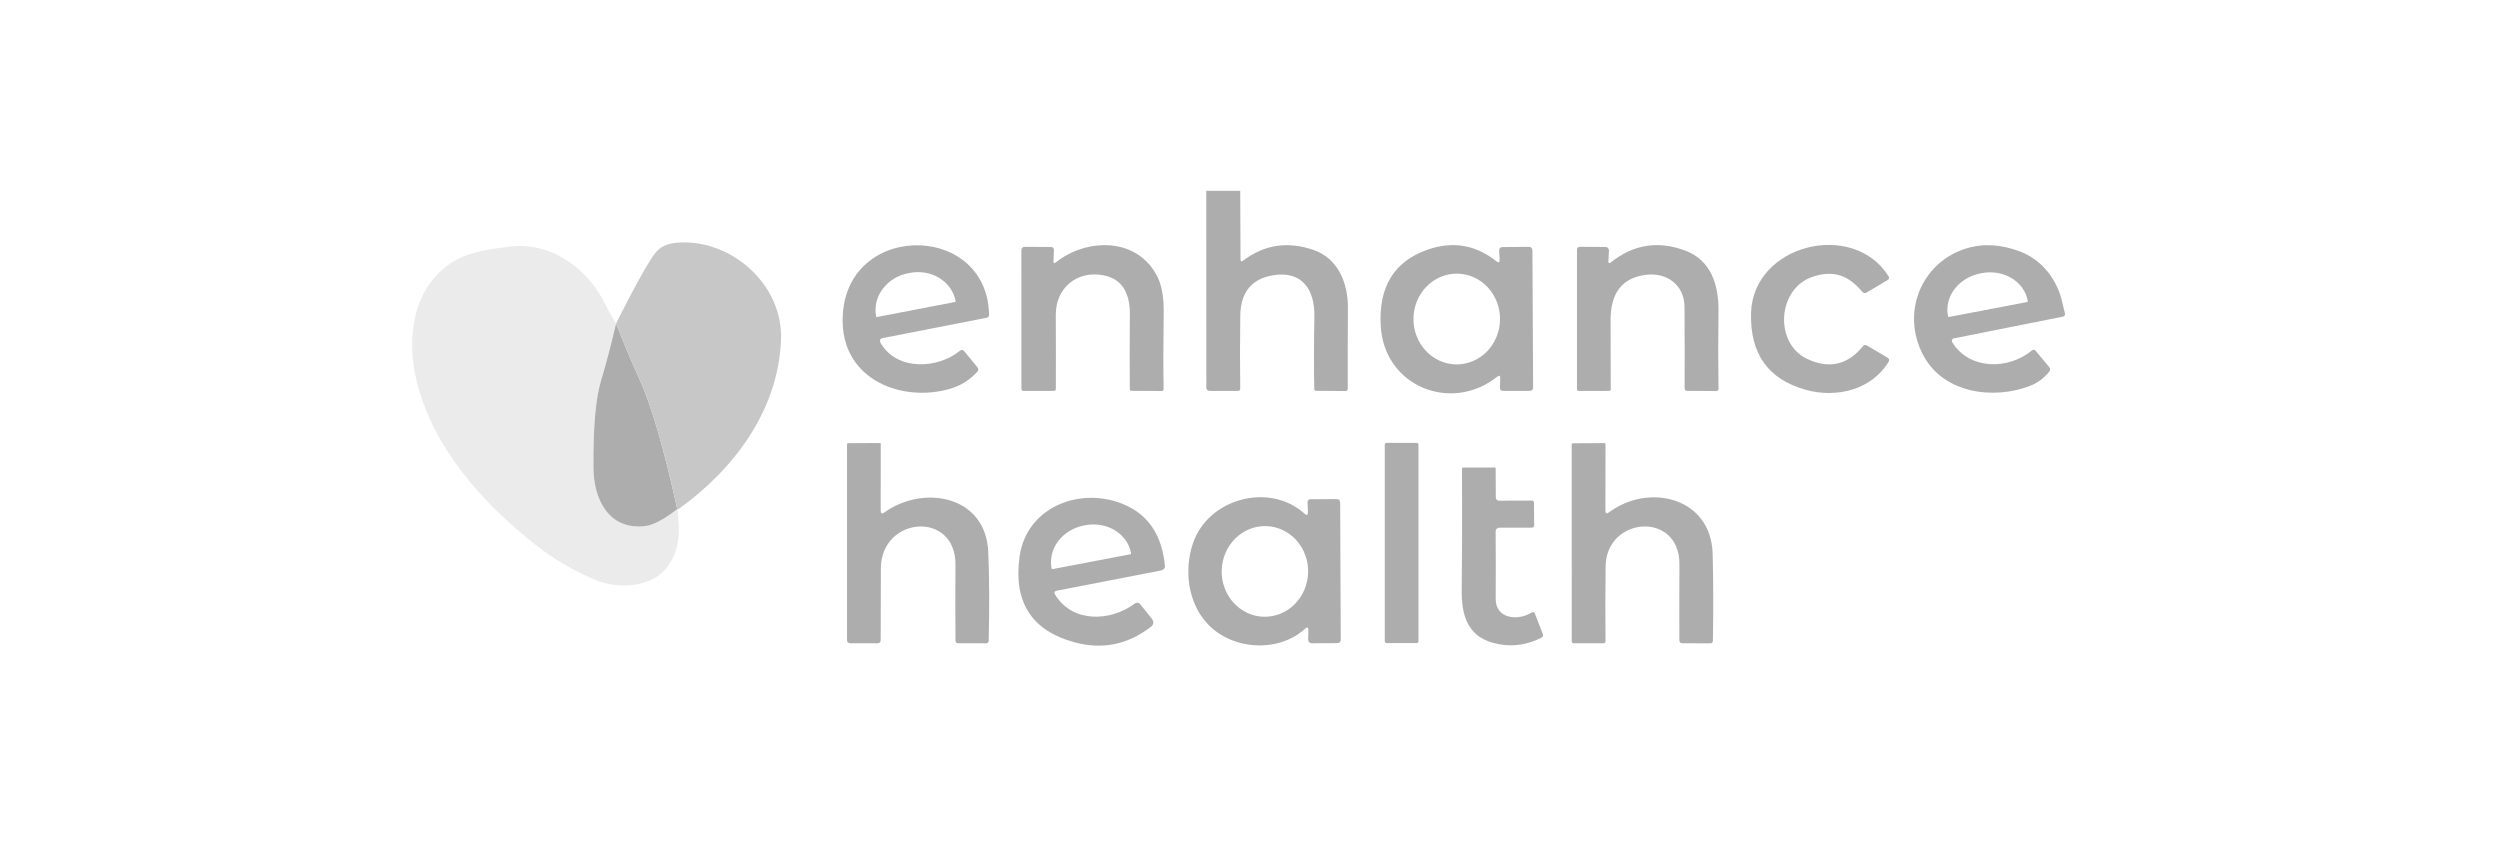
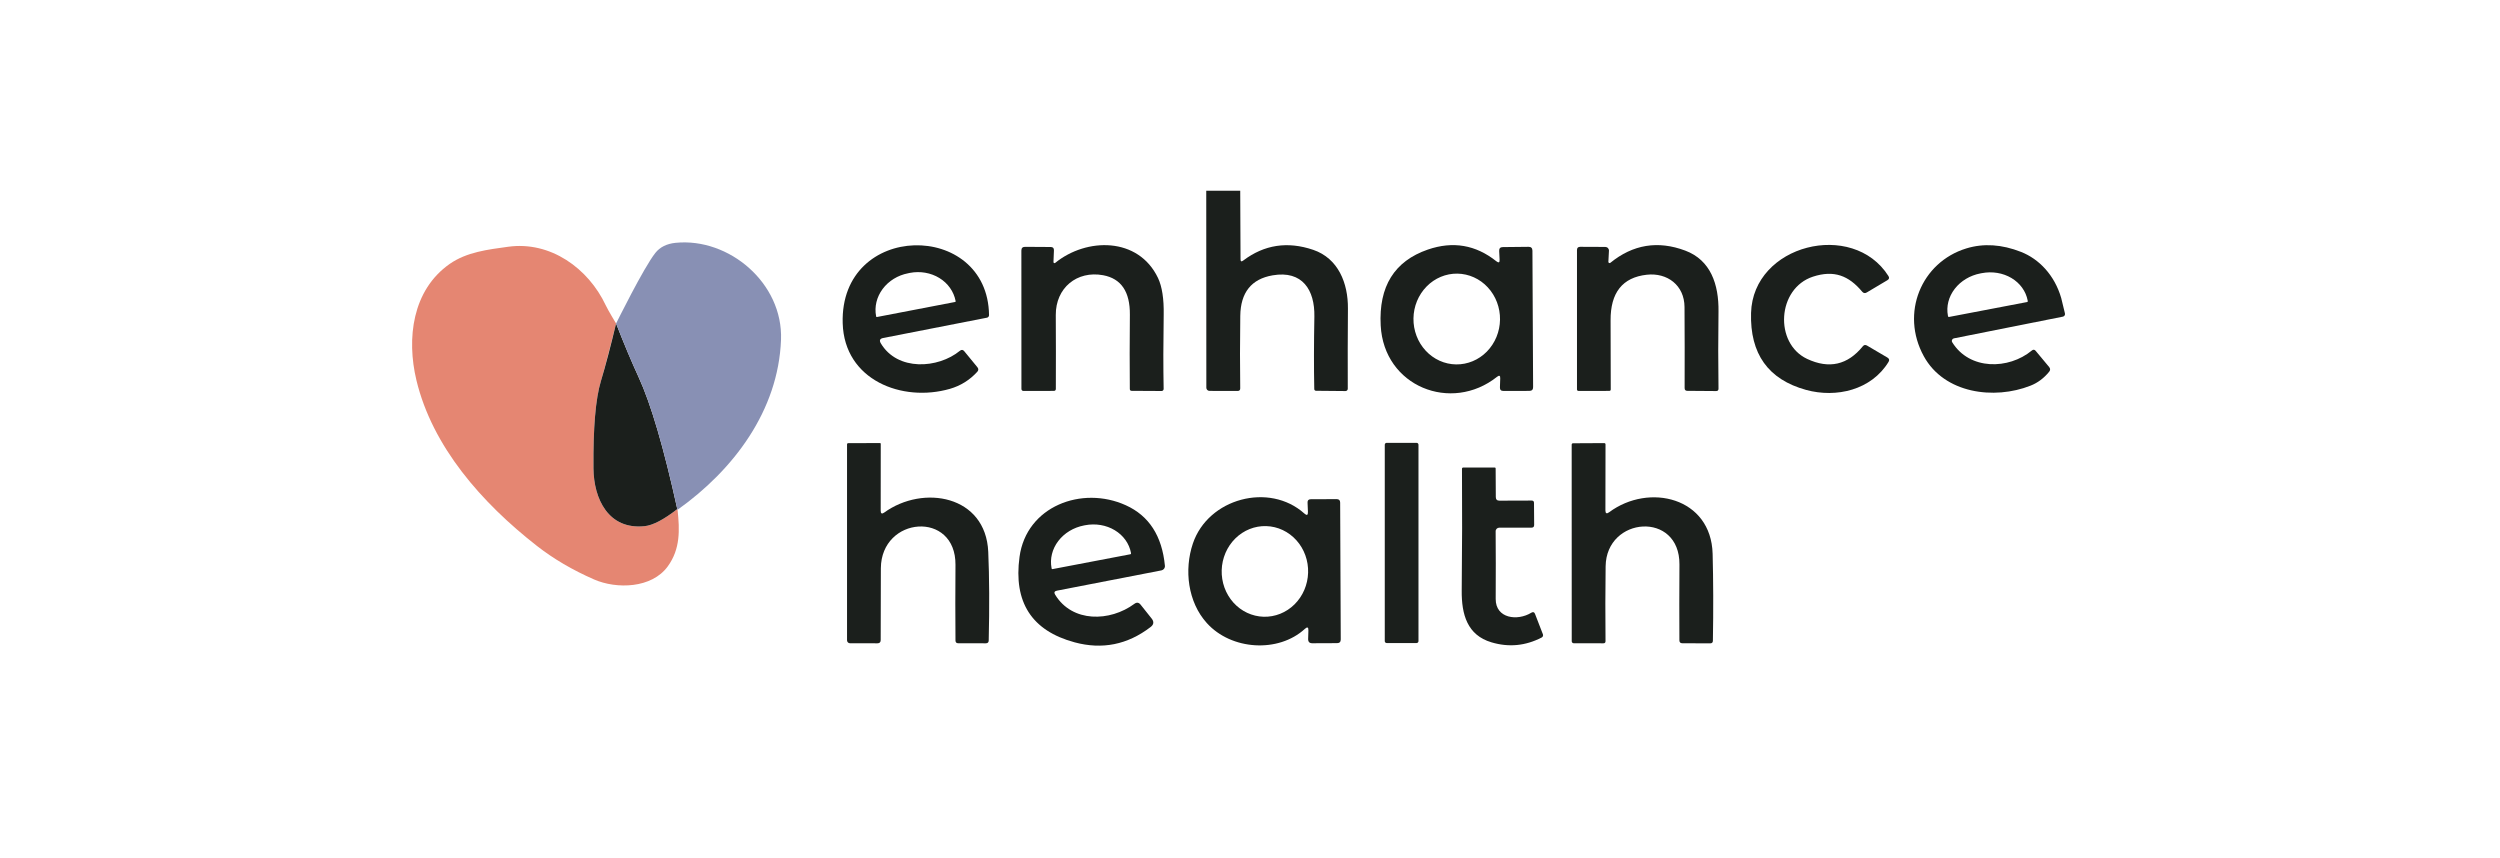
<svg xmlns="http://www.w3.org/2000/svg" width="140" height="48" viewBox="0 0 140 48" fill="none">
-   <path d="M34.501 18.117C34.501 18.117 33.913 20.468 33.654 21.331C33.355 22.325 33.214 23.956 33.234 26.223C33.249 27.945 34.075 29.674 36.096 29.466C36.563 29.417 37.174 29.097 37.928 28.508C37.934 28.521 37.939 28.534 37.943 28.546C38.067 29.685 38.099 30.745 37.398 31.713C36.498 32.956 34.53 33 33.27 32.45C32.064 31.923 30.998 31.297 30.07 30.573C26.966 28.149 24.213 25.009 23.32 21.295C22.758 18.954 23.089 16.246 25.181 14.781C26.137 14.112 27.318 13.976 28.451 13.819C30.825 13.488 32.95 15.027 33.924 17.102C34.053 17.378 34.501 18.117 34.501 18.117Z" fill="#EBEBEB" />
-   <path d="M34.501 18.117C34.947 19.261 35.365 20.256 35.755 21.103C36.45 22.608 37.174 25.076 37.928 28.508C37.174 29.097 36.563 29.417 36.096 29.466C34.075 29.674 33.249 27.945 33.234 26.223C33.214 23.956 33.354 22.325 33.654 21.331C33.913 20.468 34.195 19.397 34.501 18.117Z" fill="#AEADAD" />
-   <path d="M37.943 28.546C37.939 28.534 37.934 28.521 37.928 28.508C37.174 25.076 36.45 22.608 35.756 21.103C35.365 20.256 34.947 19.261 34.501 18.117C34.501 18.117 36.043 14.988 36.7 14.163C36.958 13.837 37.336 13.649 37.833 13.598C40.822 13.299 43.856 15.853 43.738 19.028C43.587 22.997 41.077 26.32 37.943 28.546Z" fill="#C7C7C7" />
-   <path d="M69.453 10.683L69.47 14.521C69.47 14.643 69.52 14.667 69.618 14.592C70.794 13.702 72.101 13.502 73.54 13.991C74.942 14.468 75.496 15.853 75.484 17.282C75.472 18.802 75.469 20.298 75.475 21.772C75.475 21.789 75.472 21.805 75.465 21.821C75.459 21.836 75.45 21.85 75.438 21.862C75.426 21.874 75.412 21.883 75.397 21.889C75.381 21.896 75.365 21.899 75.348 21.899L73.696 21.884C73.671 21.884 73.647 21.875 73.628 21.857C73.61 21.839 73.6 21.815 73.599 21.79C73.575 20.592 73.577 19.237 73.605 17.723C73.631 16.241 72.936 15.134 71.27 15.418C70.078 15.623 69.473 16.38 69.456 17.688C69.436 19.16 69.435 20.512 69.453 21.745C69.454 21.844 69.407 21.893 69.311 21.893L67.733 21.89C67.686 21.89 67.641 21.872 67.608 21.839C67.574 21.806 67.555 21.762 67.555 21.716L67.55 10.683H69.453Z" fill="#AEADAD" />
-   <path d="M49.325 19.224C50.254 20.793 52.53 20.647 53.755 19.644C53.844 19.571 53.925 19.579 53.998 19.668L54.732 20.562C54.805 20.65 54.803 20.737 54.726 20.822C54.304 21.284 53.794 21.601 53.196 21.775C50.527 22.544 47.283 21.293 47.191 18.102C47.023 12.39 55.321 12.328 55.386 17.646C55.387 17.681 55.375 17.715 55.353 17.741C55.332 17.768 55.301 17.786 55.268 17.791L49.458 18.928C49.275 18.963 49.23 19.062 49.325 19.224ZM49.106 17.753L53.489 16.91C53.498 16.907 53.506 16.902 53.511 16.894C53.516 16.887 53.517 16.877 53.516 16.868L53.513 16.85C53.462 16.589 53.356 16.342 53.2 16.122C53.045 15.901 52.842 15.713 52.604 15.568C52.367 15.422 52.098 15.322 51.815 15.273C51.532 15.224 51.239 15.227 50.953 15.282L50.855 15.303C50.278 15.414 49.765 15.73 49.429 16.181C49.092 16.632 48.96 17.182 49.062 17.709L49.065 17.726C49.067 17.735 49.072 17.743 49.08 17.748C49.088 17.753 49.097 17.755 49.106 17.753Z" fill="#AEADAD" />
-   <path d="M58.994 14.672C58.993 14.684 58.995 14.695 59.001 14.706C59.006 14.716 59.015 14.725 59.026 14.73C59.036 14.735 59.048 14.738 59.06 14.736C59.071 14.735 59.082 14.73 59.091 14.722C60.84 13.299 63.747 13.257 64.848 15.566C65.076 16.047 65.183 16.735 65.167 17.628C65.142 19.173 65.141 20.556 65.164 21.777C65.165 21.793 65.162 21.808 65.156 21.823C65.151 21.837 65.142 21.85 65.132 21.861C65.121 21.872 65.108 21.881 65.094 21.887C65.079 21.893 65.064 21.896 65.049 21.896L63.377 21.887C63.308 21.887 63.272 21.852 63.27 21.784C63.258 20.497 63.259 19.11 63.273 17.622C63.285 16.336 62.785 15.599 61.773 15.412C60.311 15.142 59.115 16.119 59.124 17.64C59.132 19.017 59.133 20.395 59.127 21.775C59.127 21.852 59.088 21.89 59.011 21.89L57.31 21.893C57.295 21.893 57.281 21.89 57.268 21.885C57.255 21.879 57.242 21.871 57.232 21.861C57.222 21.851 57.214 21.839 57.209 21.825C57.203 21.812 57.2 21.798 57.2 21.784L57.197 14.03C57.197 13.892 57.266 13.822 57.404 13.822L58.84 13.831C58.966 13.831 59.026 13.895 59.02 14.024L58.994 14.672Z" fill="#AEADAD" />
-   <path d="M83.978 14.539L83.954 14.056C83.946 13.91 84.015 13.837 84.161 13.837L85.597 13.822C85.741 13.82 85.814 13.892 85.816 14.036L85.854 21.677C85.856 21.819 85.785 21.89 85.641 21.89L84.191 21.893C84.055 21.893 83.99 21.826 83.996 21.692L84.013 21.189C84.019 21.031 83.96 21.001 83.836 21.1C81.27 23.142 77.496 21.645 77.319 18.226C77.204 16.04 78.085 14.624 79.959 13.976C81.362 13.493 82.64 13.711 83.794 14.63C83.927 14.735 83.988 14.704 83.978 14.539ZM81.542 20.407C82.185 20.416 82.805 20.157 83.266 19.687C83.728 19.216 83.992 18.573 84.001 17.899C84.006 17.565 83.948 17.234 83.83 16.924C83.713 16.614 83.538 16.331 83.317 16.092C83.095 15.852 82.83 15.662 82.538 15.53C82.246 15.398 81.931 15.328 81.613 15.323C80.97 15.314 80.35 15.573 79.889 16.044C79.428 16.514 79.163 17.157 79.154 17.831C79.149 18.165 79.207 18.497 79.325 18.807C79.442 19.117 79.617 19.399 79.839 19.639C80.061 19.878 80.325 20.069 80.617 20.201C80.91 20.333 81.224 20.403 81.542 20.407Z" fill="#AEADAD" />
-   <path d="M90.069 14.663C90.068 14.676 90.071 14.689 90.078 14.7C90.084 14.711 90.094 14.72 90.105 14.726C90.117 14.732 90.13 14.734 90.143 14.733C90.156 14.732 90.168 14.727 90.178 14.719C91.445 13.689 92.843 13.46 94.372 14.033C95.798 14.565 96.257 15.927 96.236 17.448C96.216 18.922 96.216 20.36 96.236 21.763C96.238 21.854 96.194 21.899 96.103 21.899L94.49 21.887C94.389 21.887 94.339 21.836 94.339 21.733C94.345 20.242 94.343 18.728 94.333 17.193C94.327 15.974 93.365 15.258 92.22 15.385C90.859 15.535 90.183 16.388 90.193 17.945C90.201 19.218 90.204 20.504 90.202 21.804C90.202 21.861 90.173 21.89 90.116 21.89L88.405 21.893C88.342 21.893 88.311 21.861 88.311 21.798V14C88.311 13.882 88.371 13.822 88.491 13.822L89.9 13.828C89.927 13.829 89.955 13.835 89.98 13.846C90.005 13.857 90.028 13.873 90.047 13.893C90.065 13.912 90.08 13.936 90.089 13.961C90.099 13.987 90.103 14.014 90.101 14.041L90.069 14.663Z" fill="#AEADAD" />
-   <path d="M104.283 16.335C103.528 15.433 102.703 15.11 101.528 15.492C99.512 16.152 99.349 19.227 101.196 20.097C102.427 20.675 103.468 20.44 104.318 19.393C104.384 19.312 104.461 19.298 104.552 19.351L105.695 20.023C105.799 20.084 105.82 20.166 105.757 20.269C104.798 21.837 102.839 22.302 101.137 21.834C99.02 21.25 97.994 19.814 98.059 17.525C98.166 13.693 103.756 12.307 105.751 15.456C105.814 15.553 105.795 15.631 105.695 15.69L104.54 16.377C104.442 16.436 104.356 16.422 104.283 16.335Z" fill="#AEADAD" />
-   <path d="M115.428 16.69L115.637 17.552C115.657 17.634 115.605 17.715 115.522 17.732L109.418 18.948C109.395 18.953 109.374 18.963 109.356 18.977C109.338 18.992 109.324 19.011 109.315 19.032C109.306 19.053 109.301 19.076 109.303 19.099C109.304 19.122 109.311 19.144 109.323 19.164C110.294 20.741 112.487 20.703 113.783 19.629C113.862 19.564 113.934 19.57 113.999 19.649L114.751 20.552C114.824 20.641 114.825 20.729 114.754 20.816C114.46 21.178 114.111 21.439 113.709 21.597C111.676 22.402 108.876 22.041 107.731 19.945C106.414 17.542 107.586 14.686 110.116 13.911C111.077 13.617 112.097 13.682 113.176 14.106C114.179 14.499 115.054 15.399 115.428 16.69ZM109.148 17.749L113.514 16.915C113.52 16.914 113.527 16.911 113.532 16.908C113.538 16.904 113.543 16.9 113.547 16.894C113.551 16.889 113.553 16.882 113.555 16.876C113.556 16.869 113.556 16.862 113.555 16.856L113.549 16.826C113.45 16.309 113.124 15.857 112.643 15.57C112.161 15.283 111.565 15.185 110.983 15.296L110.903 15.311C110.322 15.422 109.804 15.733 109.463 16.177C109.121 16.621 108.985 17.161 109.083 17.678L109.089 17.708C109.09 17.715 109.093 17.721 109.096 17.727C109.1 17.733 109.105 17.737 109.11 17.741C109.116 17.745 109.122 17.748 109.128 17.749C109.135 17.751 109.142 17.751 109.148 17.749Z" fill="#AEADAD" />
-   <path d="M49.517 28.703C51.699 27.123 55.206 27.735 55.342 30.905C55.403 32.326 55.412 33.98 55.368 35.868C55.366 35.973 55.312 36.025 55.206 36.025L53.661 36.022C53.56 36.022 53.509 35.972 53.507 35.871C53.495 34.51 53.495 33.098 53.507 31.636C53.533 28.573 49.346 28.904 49.328 31.826C49.32 33.248 49.317 34.586 49.319 35.839C49.321 35.963 49.26 36.025 49.136 36.025L47.597 36.022C47.553 36.022 47.512 36.005 47.481 35.974C47.451 35.943 47.434 35.9 47.434 35.856V24.889C47.434 24.843 47.458 24.819 47.505 24.817L49.281 24.811C49.308 24.811 49.322 24.825 49.322 24.853L49.319 28.6C49.319 28.763 49.385 28.798 49.517 28.703Z" fill="#AEADAD" />
-   <path d="M79.329 24.799H77.653C77.595 24.799 77.547 24.847 77.547 24.906V35.903C77.547 35.962 77.595 36.01 77.653 36.01H79.329C79.387 36.01 79.435 35.962 79.435 35.903V24.906C79.435 24.847 79.387 24.799 79.329 24.799Z" fill="#AEADAD" />
-   <path d="M90.113 28.685C92.35 27.025 95.825 27.859 95.908 31.014C95.947 32.52 95.952 34.141 95.922 35.88C95.922 35.978 95.872 36.028 95.772 36.028L94.209 36.022C94.1 36.022 94.046 35.967 94.046 35.859C94.038 34.569 94.039 33.153 94.049 31.612C94.07 28.602 89.95 28.916 89.915 31.713C89.897 33.064 89.895 34.462 89.909 35.906C89.909 35.985 89.869 36.025 89.79 36.025L88.127 36.022C88.113 36.022 88.099 36.019 88.085 36.013C88.072 36.008 88.06 36 88.05 35.989C88.04 35.979 88.031 35.967 88.026 35.954C88.02 35.941 88.018 35.926 88.018 35.912L88.015 24.906C88.015 24.851 88.042 24.823 88.097 24.823L89.832 24.814C89.883 24.814 89.909 24.84 89.909 24.891L89.903 28.581C89.903 28.755 89.973 28.79 90.113 28.685Z" fill="#AEADAD" />
-   <path d="M83.969 28.037L85.774 28.031C85.859 28.031 85.902 28.074 85.904 28.159L85.913 29.399C85.913 29.499 85.863 29.55 85.762 29.55H83.96C83.933 29.55 83.906 29.555 83.881 29.565C83.856 29.576 83.834 29.591 83.814 29.61C83.796 29.629 83.781 29.651 83.77 29.676C83.76 29.701 83.755 29.727 83.756 29.754C83.766 30.916 83.767 32.179 83.759 33.542C83.753 34.637 84.978 34.791 85.756 34.311C85.853 34.252 85.921 34.275 85.961 34.38L86.402 35.519C86.415 35.552 86.415 35.589 86.403 35.622C86.391 35.656 86.368 35.683 86.337 35.699C85.431 36.169 84.494 36.26 83.525 35.972C82.164 35.569 81.844 34.406 81.856 33.074C81.881 30.721 81.886 28.449 81.871 26.259C81.871 26.207 81.897 26.182 81.951 26.182H83.706C83.739 26.182 83.756 26.198 83.756 26.232L83.765 27.833C83.765 27.969 83.833 28.037 83.969 28.037Z" fill="#AEADAD" />
-   <path d="M59.088 33.302C60.047 34.88 62.163 34.82 63.522 33.817C63.654 33.718 63.771 33.733 63.874 33.861L64.489 34.634C64.635 34.816 64.616 34.976 64.43 35.116C63.142 36.103 61.725 36.388 60.18 35.972C57.777 35.322 56.748 33.726 57.094 31.183C57.478 28.354 60.583 27.179 63.045 28.295C64.345 28.883 65.075 30.012 65.235 31.683C65.241 31.742 65.224 31.802 65.189 31.849C65.153 31.897 65.101 31.929 65.043 31.941L59.189 33.077C59.047 33.105 59.013 33.18 59.088 33.302ZM58.943 31.87L63.303 31.038C63.314 31.036 63.324 31.03 63.331 31.02C63.337 31.011 63.34 30.999 63.338 30.988L63.335 30.961C63.286 30.703 63.181 30.458 63.025 30.24C62.869 30.023 62.666 29.837 62.428 29.693C62.189 29.549 61.92 29.45 61.635 29.402C61.349 29.355 61.054 29.358 60.766 29.413L60.704 29.425C60.416 29.48 60.141 29.585 59.893 29.735C59.646 29.885 59.432 30.076 59.263 30.297C59.094 30.519 58.974 30.767 58.91 31.026C58.845 31.286 58.837 31.552 58.887 31.811L58.89 31.834C58.891 31.84 58.893 31.846 58.897 31.851C58.9 31.856 58.904 31.86 58.909 31.863C58.914 31.867 58.92 31.869 58.926 31.87C58.931 31.871 58.938 31.871 58.943 31.87Z" fill="#AEADAD" />
-   <path d="M73.244 28.661L73.223 28.146C73.217 28.022 73.276 27.959 73.401 27.957L74.854 27.951C74.984 27.951 75.049 28.016 75.049 28.146L75.082 35.809C75.082 35.947 75.013 36.016 74.874 36.016L73.492 36.022C73.331 36.024 73.252 35.943 73.256 35.779L73.27 35.311C73.278 35.12 73.212 35.089 73.072 35.217C71.592 36.575 68.955 36.415 67.582 34.891C66.517 33.713 66.304 31.911 66.801 30.437C67.656 27.904 71.08 26.995 73.043 28.756C73.184 28.884 73.252 28.853 73.244 28.661ZM70.759 34.538C71.401 34.557 72.025 34.308 72.493 33.845C72.96 33.383 73.234 32.745 73.254 32.072C73.264 31.738 73.212 31.406 73.099 31.095C72.987 30.783 72.817 30.498 72.599 30.256C72.381 30.013 72.12 29.819 71.83 29.682C71.54 29.546 71.228 29.471 70.91 29.462C70.268 29.442 69.645 29.692 69.177 30.154C68.709 30.617 68.435 31.255 68.415 31.928C68.405 32.261 68.458 32.593 68.57 32.905C68.683 33.216 68.853 33.501 69.07 33.744C69.288 33.986 69.549 34.181 69.839 34.317C70.129 34.453 70.442 34.528 70.759 34.538Z" fill="#AEADAD" />
+   <path d="M34.501 18.117C34.501 18.117 33.913 20.468 33.654 21.331C33.355 22.325 33.214 23.956 33.234 26.223C33.249 27.945 34.075 29.674 36.096 29.466C36.563 29.417 37.174 29.097 37.928 28.508C37.934 28.521 37.939 28.534 37.943 28.546C38.067 29.685 38.099 30.745 37.398 31.713C36.498 32.956 34.53 33 33.27 32.45C32.064 31.923 30.998 31.297 30.07 30.573C26.966 28.149 24.213 25.009 23.32 21.295C22.758 18.954 23.089 16.246 25.181 14.781C26.137 14.112 27.318 13.976 28.451 13.819C30.825 13.488 32.95 15.027 33.924 17.102C34.053 17.378 34.501 18.117 34.501 18.117Z" fill="#E58672" />
+   <path d="M34.501 18.117C34.947 19.261 35.365 20.256 35.755 21.103C36.45 22.608 37.174 25.076 37.928 28.508C37.174 29.097 36.563 29.417 36.096 29.466C34.075 29.674 33.249 27.945 33.234 26.223C33.214 23.956 33.354 22.325 33.654 21.331C33.913 20.468 34.195 19.397 34.501 18.117Z" fill="#1B1F1C" />
+   <path d="M37.943 28.546C37.939 28.534 37.934 28.521 37.928 28.508C37.174 25.076 36.45 22.608 35.756 21.103C35.365 20.256 34.947 19.261 34.501 18.117C34.501 18.117 36.043 14.988 36.7 14.163C36.958 13.837 37.336 13.649 37.833 13.598C40.822 13.299 43.856 15.853 43.737 19.028C43.587 22.997 41.077 26.32 37.943 28.546Z" fill="#8890B4" />
+   <path d="M69.453 10.682L69.47 14.521C69.47 14.643 69.52 14.667 69.618 14.592C70.794 13.702 72.101 13.502 73.54 13.991C74.942 14.468 75.496 15.853 75.484 17.282C75.472 18.801 75.469 20.298 75.475 21.772C75.475 21.788 75.472 21.805 75.465 21.82C75.459 21.836 75.45 21.85 75.438 21.862C75.426 21.873 75.412 21.883 75.397 21.889C75.381 21.896 75.365 21.899 75.348 21.899L73.696 21.884C73.671 21.884 73.647 21.874 73.628 21.857C73.61 21.839 73.6 21.815 73.599 21.789C73.575 20.592 73.577 19.236 73.605 17.723C73.631 16.24 72.936 15.133 71.27 15.418C70.078 15.623 69.473 16.379 69.456 17.688C69.436 19.159 69.435 20.512 69.453 21.745C69.454 21.844 69.407 21.893 69.311 21.893L67.733 21.89C67.686 21.89 67.641 21.872 67.608 21.839C67.574 21.806 67.555 21.762 67.555 21.715L67.55 10.682H69.453Z" fill="#1B1F1C" />
+   <path d="M49.325 19.224C50.254 20.793 52.53 20.647 53.755 19.644C53.844 19.571 53.925 19.579 53.998 19.668L54.732 20.562C54.805 20.65 54.803 20.737 54.726 20.822C54.304 21.284 53.794 21.601 53.196 21.775C50.526 22.544 47.283 21.293 47.191 18.102C47.022 12.39 55.321 12.328 55.386 17.646C55.387 17.681 55.375 17.715 55.353 17.741C55.331 17.768 55.301 17.786 55.268 17.791L49.458 18.928C49.275 18.963 49.23 19.062 49.325 19.224ZM49.106 17.753L53.489 16.91C53.498 16.907 53.506 16.902 53.511 16.894C53.516 16.887 53.517 16.877 53.516 16.868L53.513 16.85C53.462 16.589 53.356 16.342 53.2 16.122C53.044 15.901 52.842 15.713 52.604 15.568C52.367 15.422 52.098 15.322 51.815 15.273C51.532 15.224 51.239 15.227 50.953 15.282L50.855 15.303C50.278 15.414 49.765 15.73 49.429 16.181C49.092 16.632 48.96 17.182 49.062 17.709L49.065 17.726C49.067 17.735 49.072 17.743 49.08 17.748C49.088 17.753 49.097 17.755 49.106 17.753Z" fill="#1B1F1C" />
+   <path d="M58.994 14.672C58.993 14.684 58.995 14.696 59.001 14.706C59.006 14.716 59.015 14.725 59.026 14.73C59.036 14.736 59.048 14.738 59.06 14.736C59.071 14.735 59.082 14.73 59.091 14.722C60.84 13.299 63.747 13.257 64.848 15.566C65.076 16.047 65.183 16.735 65.167 17.629C65.142 19.173 65.141 20.556 65.164 21.778C65.165 21.793 65.162 21.808 65.156 21.823C65.151 21.837 65.142 21.85 65.132 21.861C65.121 21.872 65.108 21.881 65.094 21.887C65.079 21.893 65.064 21.896 65.049 21.896L63.377 21.887C63.308 21.887 63.272 21.853 63.27 21.784C63.258 20.497 63.259 19.11 63.273 17.623C63.285 16.336 62.785 15.599 61.773 15.412C60.311 15.143 59.115 16.119 59.124 17.64C59.132 19.018 59.133 20.396 59.127 21.775C59.127 21.852 59.088 21.89 59.011 21.89L57.31 21.893C57.295 21.893 57.281 21.89 57.268 21.885C57.255 21.879 57.242 21.871 57.232 21.861C57.222 21.851 57.214 21.839 57.209 21.826C57.203 21.812 57.2 21.798 57.2 21.784L57.197 14.03C57.197 13.892 57.266 13.823 57.404 13.823L58.84 13.832C58.966 13.832 59.026 13.896 59.02 14.024L58.994 14.672Z" fill="#1B1F1C" />
+   <path d="M83.978 14.539L83.954 14.056C83.946 13.91 84.015 13.837 84.161 13.837L85.597 13.822C85.741 13.82 85.814 13.892 85.816 14.036L85.854 21.677C85.856 21.819 85.785 21.89 85.641 21.89L84.191 21.893C84.055 21.893 83.99 21.826 83.996 21.692L84.013 21.189C84.019 21.031 83.96 21.001 83.836 21.1C81.27 23.142 77.496 21.645 77.319 18.226C77.204 16.04 78.084 14.624 79.959 13.976C81.362 13.493 82.64 13.711 83.794 14.63C83.926 14.735 83.988 14.704 83.978 14.539ZM81.542 20.407C82.185 20.416 82.805 20.157 83.266 19.687C83.727 19.216 83.992 18.573 84.001 17.899C84.006 17.565 83.948 17.234 83.83 16.924C83.713 16.614 83.538 16.331 83.316 16.092C83.095 15.852 82.83 15.662 82.538 15.53C82.246 15.398 81.931 15.328 81.613 15.323C80.97 15.314 80.35 15.573 79.889 16.044C79.428 16.514 79.163 17.157 79.154 17.831C79.149 18.165 79.207 18.497 79.325 18.807C79.442 19.117 79.617 19.399 79.839 19.639C80.061 19.878 80.325 20.069 80.617 20.201C80.91 20.333 81.224 20.403 81.542 20.407Z" fill="#1B1F1C" />
+   <path d="M90.069 14.663C90.068 14.676 90.071 14.689 90.078 14.7C90.084 14.711 90.094 14.72 90.105 14.726C90.117 14.732 90.13 14.734 90.143 14.733C90.156 14.732 90.168 14.727 90.178 14.719C91.445 13.689 92.843 13.46 94.372 14.033C95.798 14.565 96.257 15.927 96.236 17.448C96.216 18.922 96.216 20.36 96.236 21.763C96.238 21.854 96.194 21.899 96.103 21.899L94.49 21.887C94.389 21.887 94.339 21.836 94.339 21.733C94.345 20.242 94.343 18.728 94.333 17.193C94.327 15.974 93.365 15.258 92.22 15.385C90.859 15.535 90.183 16.388 90.193 17.945C90.201 19.218 90.204 20.504 90.202 21.804C90.202 21.861 90.173 21.89 90.116 21.89L88.405 21.893C88.342 21.893 88.311 21.861 88.311 21.798V14C88.311 13.882 88.371 13.822 88.491 13.822L89.9 13.828C89.927 13.829 89.955 13.835 89.98 13.846C90.005 13.857 90.028 13.873 90.047 13.893C90.065 13.912 90.08 13.936 90.089 13.961C90.099 13.987 90.103 14.014 90.101 14.041L90.069 14.663Z" fill="#1B1F1C" />
+   <path d="M104.283 16.335C103.528 15.432 102.703 15.11 101.528 15.492C99.512 16.152 99.349 19.227 101.196 20.097C102.427 20.675 103.468 20.44 104.318 19.392C104.384 19.311 104.461 19.298 104.552 19.351L105.695 20.023C105.799 20.084 105.82 20.166 105.757 20.268C104.798 21.837 102.839 22.302 101.137 21.834C99.02 21.25 97.994 19.814 98.059 17.525C98.166 13.692 103.756 12.307 105.751 15.456C105.814 15.553 105.795 15.631 105.695 15.69L104.54 16.377C104.442 16.436 104.356 16.422 104.283 16.335Z" fill="#1B1F1C" />
+   <path d="M115.428 16.69L115.637 17.552C115.657 17.634 115.605 17.715 115.522 17.732L109.418 18.948C109.395 18.953 109.374 18.963 109.356 18.977C109.338 18.992 109.324 19.011 109.315 19.032C109.306 19.053 109.301 19.076 109.303 19.099C109.304 19.122 109.311 19.144 109.323 19.164C110.294 20.741 112.487 20.703 113.783 19.629C113.862 19.564 113.934 19.57 113.999 19.649L114.751 20.552C114.824 20.641 114.825 20.729 114.754 20.816C114.46 21.178 114.111 21.439 113.709 21.597C111.676 22.402 108.876 22.041 107.731 19.945C106.414 17.542 107.586 14.686 110.116 13.911C111.077 13.617 112.097 13.682 113.176 14.106C114.179 14.499 115.054 15.399 115.428 16.69ZM109.148 17.749L113.514 16.915C113.52 16.914 113.527 16.911 113.532 16.908C113.538 16.904 113.543 16.9 113.547 16.894C113.551 16.889 113.553 16.882 113.555 16.876C113.556 16.869 113.556 16.862 113.555 16.856L113.549 16.826C113.45 16.309 113.124 15.857 112.643 15.57C112.161 15.283 111.565 15.185 110.983 15.296L110.903 15.311C110.322 15.422 109.804 15.733 109.463 16.177C109.121 16.621 108.985 17.161 109.083 17.678L109.089 17.708C109.09 17.715 109.093 17.721 109.096 17.727C109.1 17.733 109.105 17.737 109.11 17.741C109.116 17.745 109.122 17.748 109.128 17.749C109.135 17.751 109.142 17.751 109.148 17.749Z" fill="#1B1F1C" />
+   <path d="M49.517 28.703C51.699 27.123 55.206 27.735 55.342 30.905C55.403 32.325 55.412 33.98 55.368 35.868C55.366 35.972 55.312 36.025 55.206 36.025L53.661 36.022C53.56 36.022 53.509 35.972 53.507 35.871C53.495 34.51 53.495 33.098 53.507 31.636C53.533 28.573 49.346 28.904 49.328 31.825C49.32 33.248 49.317 34.586 49.319 35.838C49.321 35.963 49.26 36.025 49.136 36.025L47.597 36.022C47.553 36.022 47.512 36.004 47.481 35.973C47.451 35.942 47.434 35.9 47.434 35.856V24.888C47.434 24.843 47.458 24.819 47.505 24.817L49.281 24.811C49.308 24.811 49.322 24.825 49.322 24.853L49.319 28.599C49.319 28.763 49.385 28.798 49.517 28.703Z" fill="#1B1F1C" />
+   <path d="M79.328 24.799H77.653C77.594 24.799 77.547 24.847 77.547 24.906V35.903C77.547 35.962 77.594 36.01 77.653 36.01H79.328C79.387 36.01 79.435 35.962 79.435 35.903V24.906C79.435 24.847 79.387 24.799 79.328 24.799Z" fill="#1B1F1C" />
+   <path d="M90.113 28.685C92.35 27.025 95.825 27.859 95.907 31.014C95.947 32.52 95.952 34.141 95.922 35.88C95.922 35.978 95.872 36.028 95.771 36.028L94.209 36.022C94.1 36.022 94.046 35.967 94.046 35.859C94.038 34.569 94.039 33.153 94.049 31.612C94.07 28.602 89.95 28.916 89.915 31.713C89.897 33.064 89.895 34.462 89.909 35.906C89.909 35.985 89.869 36.025 89.79 36.025L88.127 36.022C88.113 36.022 88.098 36.019 88.085 36.013C88.072 36.008 88.06 36 88.05 35.989C88.039 35.979 88.031 35.967 88.026 35.954C88.02 35.941 88.017 35.926 88.017 35.912L88.014 24.906C88.014 24.851 88.042 24.823 88.097 24.823L89.832 24.814C89.883 24.814 89.909 24.84 89.909 24.891L89.903 28.581C89.903 28.755 89.973 28.79 90.113 28.685Z" fill="#1B1F1C" />
+   <path d="M83.969 28.037L85.774 28.031C85.859 28.031 85.902 28.073 85.904 28.158L85.913 29.398C85.913 29.499 85.863 29.549 85.762 29.549H83.96C83.933 29.549 83.906 29.555 83.881 29.565C83.856 29.575 83.834 29.59 83.814 29.609C83.796 29.628 83.781 29.651 83.77 29.676C83.76 29.7 83.755 29.727 83.756 29.753C83.766 30.916 83.767 32.178 83.759 33.542C83.753 34.637 84.978 34.791 85.756 34.311C85.853 34.252 85.921 34.275 85.961 34.379L86.402 35.519C86.415 35.552 86.415 35.589 86.403 35.622C86.391 35.655 86.368 35.683 86.337 35.699C85.431 36.169 84.494 36.26 83.525 35.971C82.164 35.569 81.844 34.406 81.856 33.074C81.881 30.72 81.886 28.448 81.871 26.258C81.871 26.207 81.897 26.181 81.951 26.181H83.706C83.739 26.181 83.756 26.198 83.756 26.232L83.765 27.833C83.765 27.969 83.833 28.037 83.969 28.037Z" fill="#1B1F1C" />
+   <path d="M59.088 33.302C60.047 34.879 62.163 34.82 63.522 33.817C63.654 33.718 63.771 33.733 63.874 33.861L64.489 34.634C64.635 34.815 64.616 34.976 64.43 35.116C63.142 36.103 61.725 36.388 60.18 35.971C57.777 35.322 56.748 33.726 57.094 31.183C57.478 28.354 60.583 27.179 63.045 28.294C64.345 28.882 65.075 30.012 65.235 31.683C65.241 31.742 65.224 31.801 65.189 31.849C65.153 31.896 65.101 31.929 65.043 31.941L59.189 33.077C59.047 33.105 59.013 33.18 59.088 33.302ZM58.943 31.87L63.303 31.038C63.314 31.036 63.324 31.029 63.331 31.02C63.337 31.011 63.34 30.999 63.338 30.988L63.335 30.961C63.286 30.703 63.181 30.458 63.025 30.24C62.869 30.022 62.666 29.836 62.428 29.693C62.189 29.549 61.92 29.45 61.635 29.402C61.349 29.354 61.054 29.358 60.766 29.413L60.704 29.425C60.416 29.48 60.141 29.585 59.893 29.735C59.646 29.884 59.432 30.076 59.263 30.297C59.094 30.519 58.974 30.766 58.91 31.026C58.845 31.286 58.837 31.552 58.887 31.81L58.89 31.834C58.891 31.84 58.893 31.846 58.897 31.851C58.9 31.855 58.904 31.86 58.909 31.863C58.914 31.866 58.92 31.869 58.926 31.87C58.931 31.871 58.938 31.871 58.943 31.87Z" fill="#1B1F1C" />
+   <path d="M73.244 28.661L73.223 28.146C73.217 28.022 73.276 27.959 73.401 27.957L74.854 27.951C74.984 27.951 75.049 28.016 75.049 28.146L75.082 35.809C75.082 35.947 75.013 36.016 74.874 36.016L73.492 36.022C73.331 36.024 73.252 35.943 73.256 35.779L73.27 35.311C73.278 35.12 73.212 35.089 73.072 35.217C71.592 36.575 68.955 36.415 67.582 34.891C66.517 33.713 66.304 31.911 66.801 30.437C67.656 27.904 71.08 26.995 73.043 28.756C73.184 28.884 73.252 28.853 73.244 28.661ZM70.759 34.538C71.401 34.557 72.025 34.308 72.493 33.845C72.96 33.383 73.234 32.745 73.254 32.072C73.264 31.738 73.212 31.406 73.099 31.095C72.987 30.783 72.817 30.498 72.599 30.256C72.381 30.013 72.12 29.819 71.83 29.682C71.54 29.546 71.228 29.471 70.91 29.462C70.268 29.442 69.645 29.692 69.177 30.154C68.709 30.617 68.435 31.255 68.415 31.928C68.405 32.261 68.458 32.593 68.57 32.905C68.683 33.216 68.853 33.501 69.07 33.744C69.288 33.986 69.549 34.181 69.839 34.317C70.129 34.453 70.442 34.528 70.759 34.538Z" fill="#1B1F1C" />
</svg>
